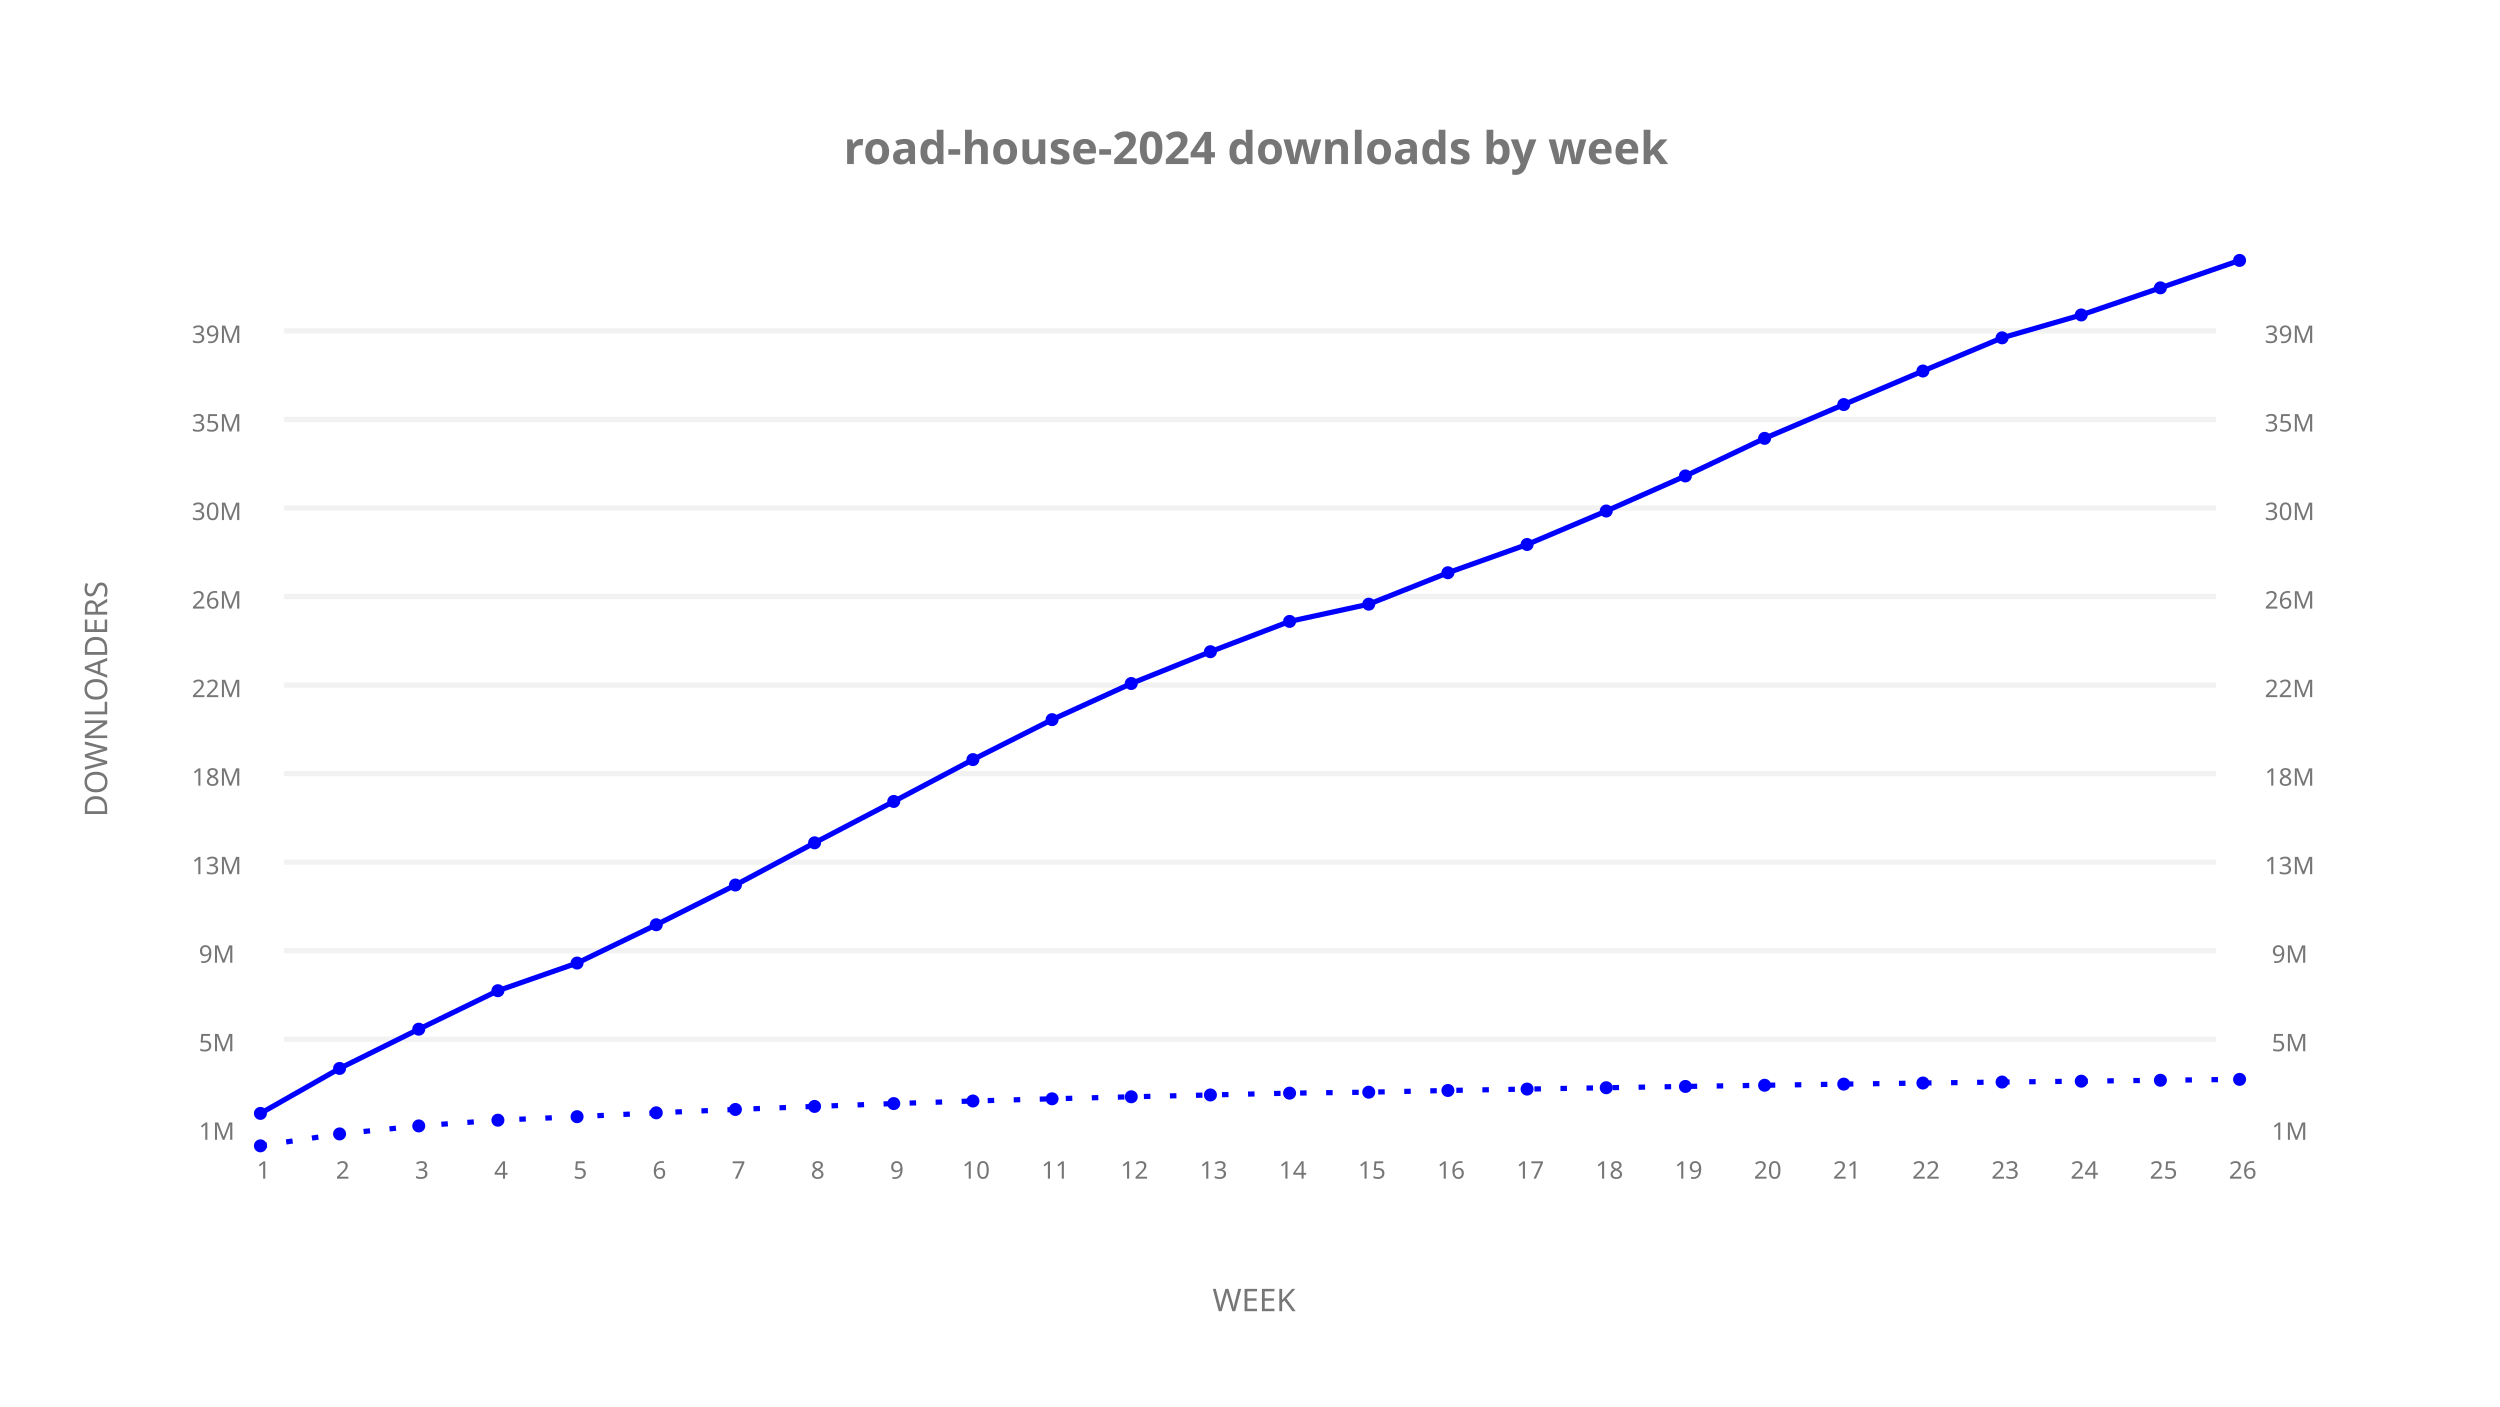
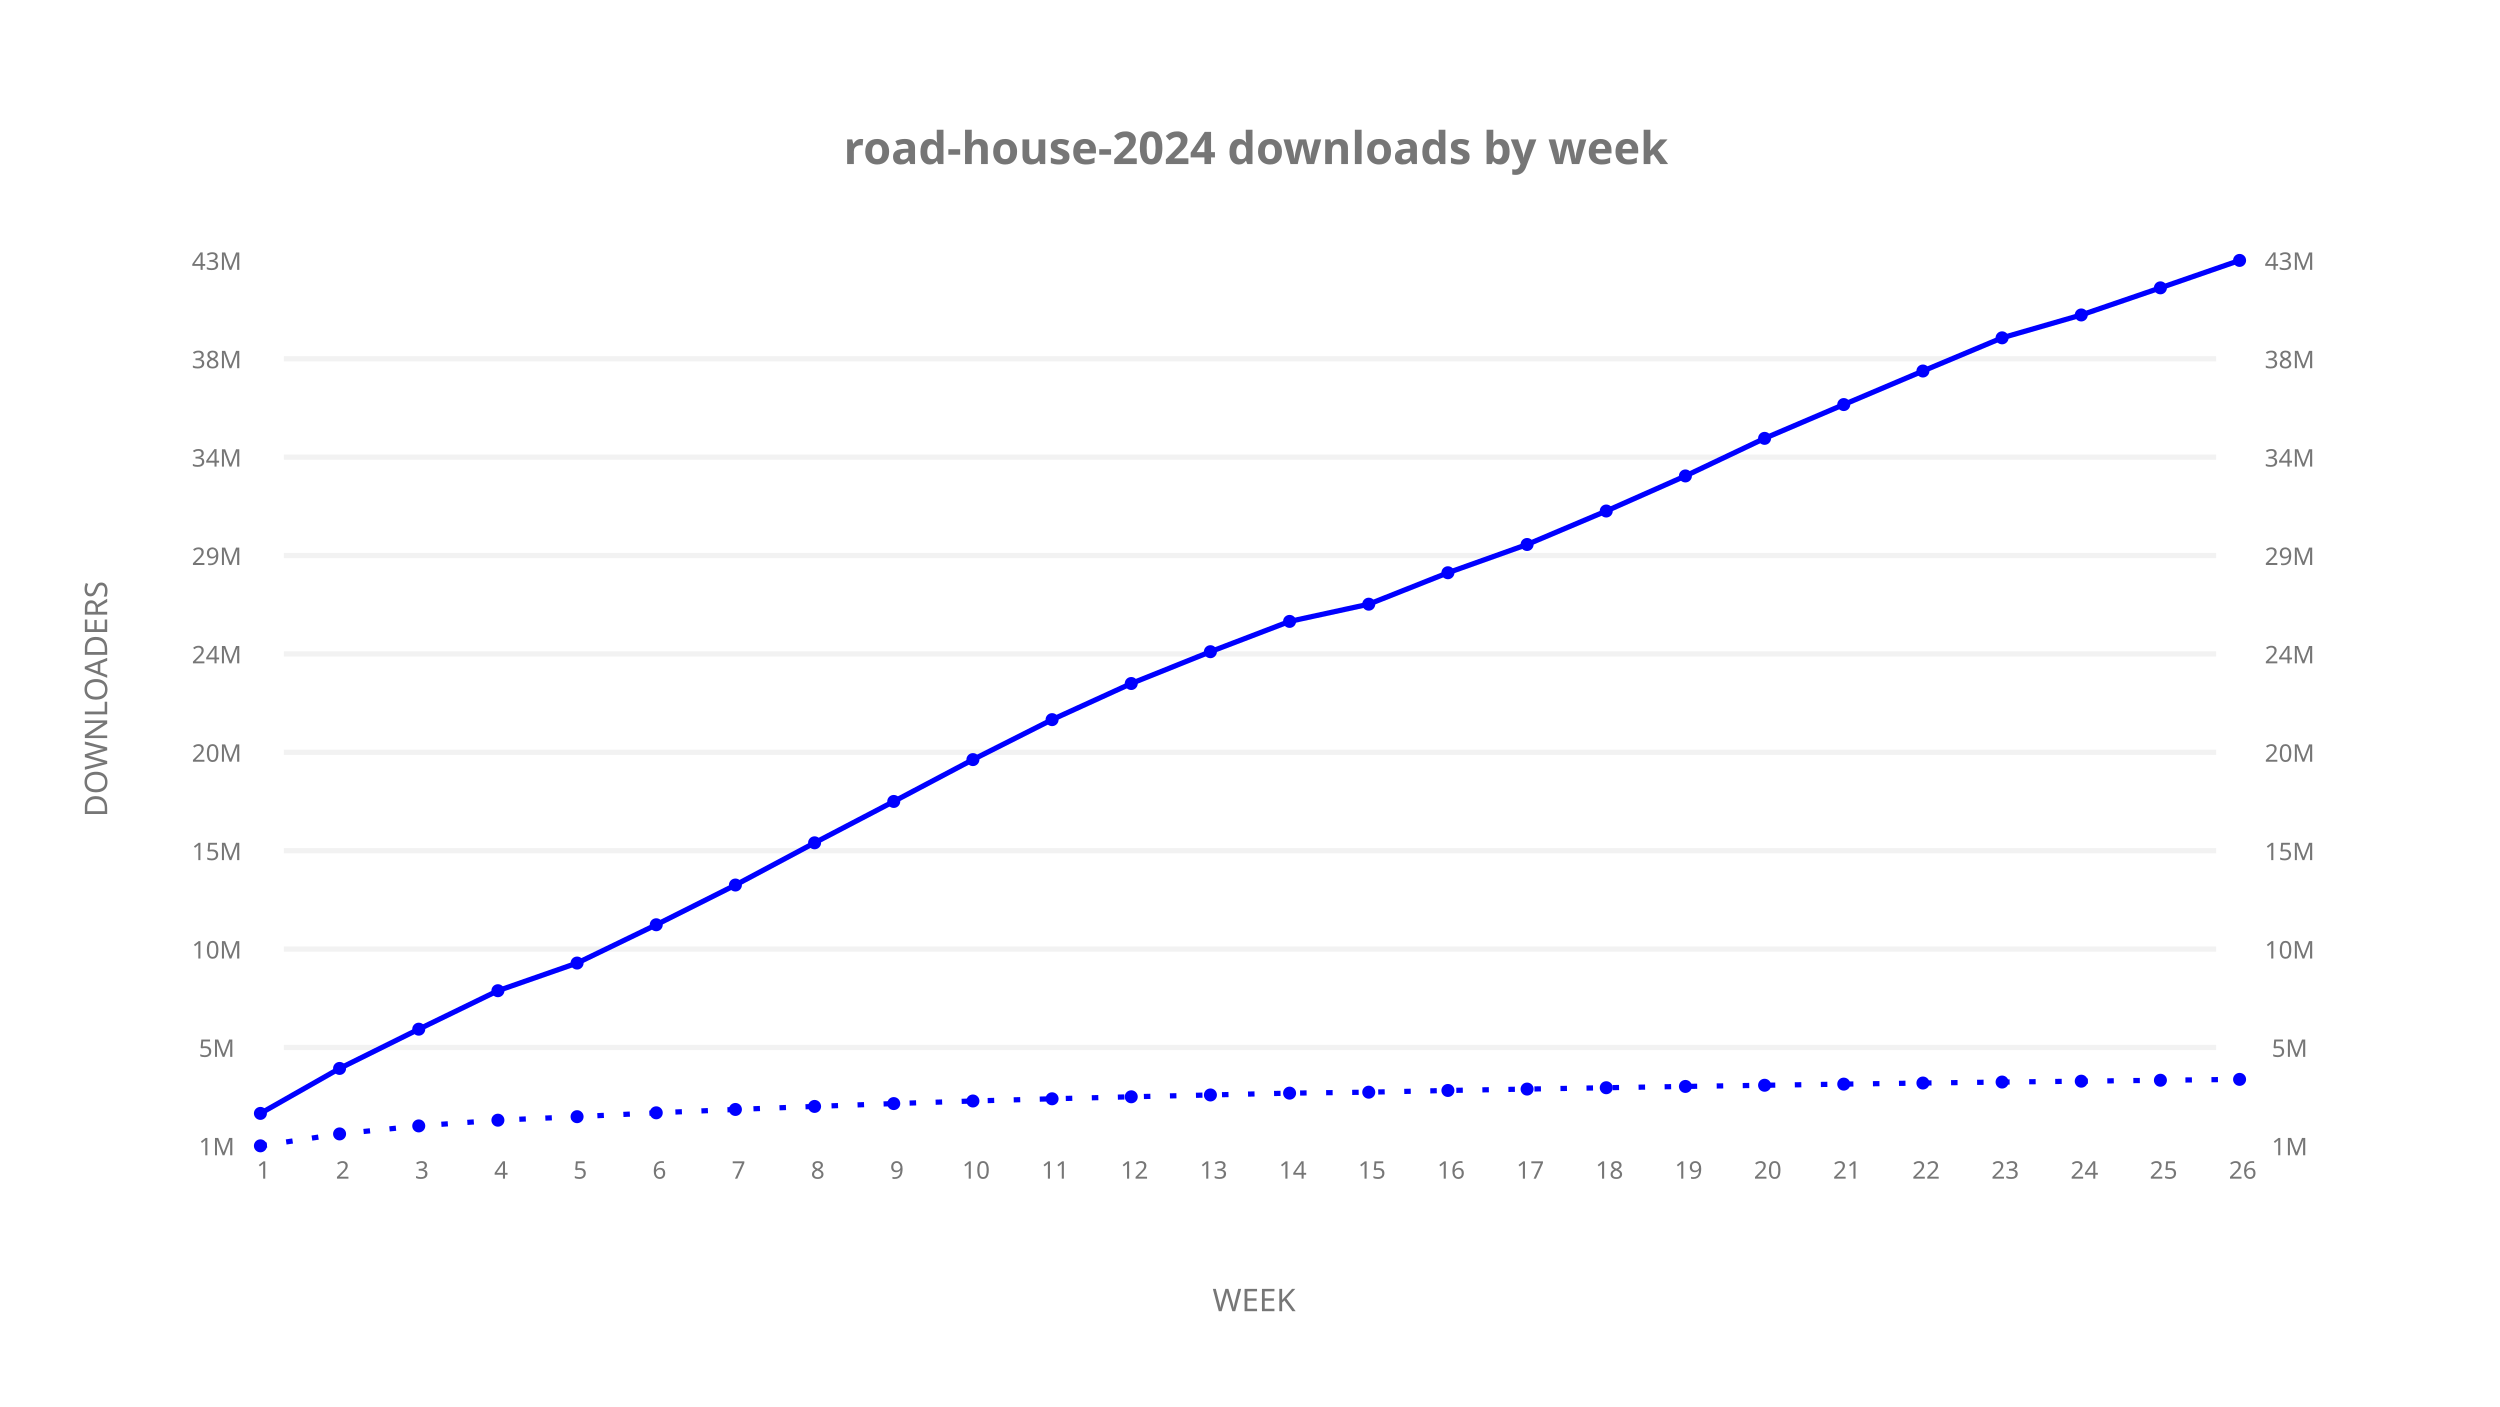
<svg xmlns="http://www.w3.org/2000/svg" xml:space="preserve" id="road-house-2024-downloads-by-week-road-house-2024-week" x="0px" y="0px" width="1920px" height="1080px" viewBox="0 0 1920 1080" enable-background="new 0 0 1920 1080" role="img">
  <g id="annotations">
    <text x="960" y="126" font-family="Atkinson Hyperlegible" font-size="26pt" text-anchor="middle" text-align="center" font-weight="600" font-style="normal" style="fill:rgb(118,118,118); fill-opacity:1; stroke:rgb(118,118,118); stroke-opacity:0; stroke-width:0.5"> road-house-2024 downloads by week</text>
    <g id="axes-lines">
      <text x="960" y="1007" font-family="Atkinson Hyperlegible" font-size="18pt" text-anchor="middle" text-align="center" font-weight="500" font-style="normal" style="fill:rgb(118,118,118); fill-opacity:1; stroke:rgb(118,118,118); stroke-opacity:0; stroke-width:0.5"> WEEK</text>
      <text x="73" y="540" font-family="Atkinson Hyperlegible" font-size="18pt" text-anchor="middle" text-align="center" dominant-baseline="central" font-weight="500" font-style="normal" style="fill:rgb(118,118,118); fill-opacity:1; stroke:rgb(118,118,118); stroke-opacity:0; stroke-width:0.5" transform="rotate(-90,73,540)"> DOWNLOADERS</text>
    </g>
    <g id="tic-y-label-lines">
-       <line x1="218" y1="798.145" x2="1702" y2="798.145" style="fill:rgb(0,0,255); fill-opacity:0; stroke:rgb(242,242,242); stroke-opacity:1; stroke-width:4" />
-       <line x1="218" y1="730.145" x2="1702" y2="730.145" style="fill:rgb(0,0,255); fill-opacity:0; stroke:rgb(242,242,242); stroke-opacity:1; stroke-width:4" />
-       <line x1="218" y1="662.145" x2="1702" y2="662.145" style="fill:rgb(0,0,255); fill-opacity:0; stroke:rgb(242,242,242); stroke-opacity:1; stroke-width:4" />
-       <line x1="218" y1="594.145" x2="1702" y2="594.145" style="fill:rgb(0,0,255); fill-opacity:0; stroke:rgb(242,242,242); stroke-opacity:1; stroke-width:4" />
-       <line x1="218" y1="526.145" x2="1702" y2="526.145" style="fill:rgb(0,0,255); fill-opacity:0; stroke:rgb(242,242,242); stroke-opacity:1; stroke-width:4" />
-       <line x1="218" y1="458.145" x2="1702" y2="458.145" style="fill:rgb(0,0,255); fill-opacity:0; stroke:rgb(242,242,242); stroke-opacity:1; stroke-width:4" />
-       <line x1="218" y1="390.145" x2="1702" y2="390.145" style="fill:rgb(0,0,255); fill-opacity:0; stroke:rgb(242,242,242); stroke-opacity:1; stroke-width:4" />
-       <line x1="218" y1="322.145" x2="1702" y2="322.145" style="fill:rgb(0,0,255); fill-opacity:0; stroke:rgb(242,242,242); stroke-opacity:1; stroke-width:4" />
-       <line x1="218" y1="254.145" x2="1702" y2="254.145" style="fill:rgb(0,0,255); fill-opacity:0; stroke:rgb(242,242,242); stroke-opacity:1; stroke-width:4" />
+       <line x1="218" y1="804.444" x2="1702" y2="804.444" style="fill:rgb(0,0,255); fill-opacity:0; stroke:rgb(242,242,242); stroke-opacity:1; stroke-width:4" />
+       <line x1="218" y1="728.889" x2="1702" y2="728.889" style="fill:rgb(0,0,255); fill-opacity:0; stroke:rgb(242,242,242); stroke-opacity:1; stroke-width:4" />
+       <line x1="218" y1="653.333" x2="1702" y2="653.333" style="fill:rgb(0,0,255); fill-opacity:0; stroke:rgb(242,242,242); stroke-opacity:1; stroke-width:4" />
+       <line x1="218" y1="577.778" x2="1702" y2="577.778" style="fill:rgb(0,0,255); fill-opacity:0; stroke:rgb(242,242,242); stroke-opacity:1; stroke-width:4" />
+       <line x1="218" y1="502.222" x2="1702" y2="502.222" style="fill:rgb(0,0,255); fill-opacity:0; stroke:rgb(242,242,242); stroke-opacity:1; stroke-width:4" />
+       <line x1="218" y1="426.667" x2="1702" y2="426.667" style="fill:rgb(0,0,255); fill-opacity:0; stroke:rgb(242,242,242); stroke-opacity:1; stroke-width:4" />
+       <line x1="218" y1="351.111" x2="1702" y2="351.111" style="fill:rgb(0,0,255); fill-opacity:0; stroke:rgb(242,242,242); stroke-opacity:1; stroke-width:4" />
+       <line x1="218" y1="275.556" x2="1702" y2="275.556" style="fill:rgb(0,0,255); fill-opacity:0; stroke:rgb(242,242,242); stroke-opacity:1; stroke-width:4" />
    </g>
    <g id="tic-x-labels">
      <text x="200" y="898" font-family="Atkinson Hyperlegible" font-size="14pt" text-anchor="middle" text-align="center" dominant-baseline="central" font-weight="400" font-style="normal" style="fill:rgb(118,118,118); fill-opacity:1; stroke:rgb(118,118,118); stroke-opacity:0; stroke-width:0.5"> 1</text>
      <text x="260.8" y="898" font-family="Atkinson Hyperlegible" font-size="14pt" text-anchor="middle" text-align="center" dominant-baseline="central" font-weight="400" font-style="normal" style="fill:rgb(118,118,118); fill-opacity:1; stroke:rgb(118,118,118); stroke-opacity:0; stroke-width:0.5"> 2</text>
      <text x="321.6" y="898" font-family="Atkinson Hyperlegible" font-size="14pt" text-anchor="middle" text-align="center" dominant-baseline="central" font-weight="400" font-style="normal" style="fill:rgb(118,118,118); fill-opacity:1; stroke:rgb(118,118,118); stroke-opacity:0; stroke-width:0.5"> 3</text>
      <text x="382.4" y="898" font-family="Atkinson Hyperlegible" font-size="14pt" text-anchor="middle" text-align="center" dominant-baseline="central" font-weight="400" font-style="normal" style="fill:rgb(118,118,118); fill-opacity:1; stroke:rgb(118,118,118); stroke-opacity:0; stroke-width:0.5"> 4</text>
      <text x="443.2" y="898" font-family="Atkinson Hyperlegible" font-size="14pt" text-anchor="middle" text-align="center" dominant-baseline="central" font-weight="400" font-style="normal" style="fill:rgb(118,118,118); fill-opacity:1; stroke:rgb(118,118,118); stroke-opacity:0; stroke-width:0.5"> 5</text>
      <text x="504" y="898" font-family="Atkinson Hyperlegible" font-size="14pt" text-anchor="middle" text-align="center" dominant-baseline="central" font-weight="400" font-style="normal" style="fill:rgb(118,118,118); fill-opacity:1; stroke:rgb(118,118,118); stroke-opacity:0; stroke-width:0.5"> 6</text>
      <text x="564.8" y="898" font-family="Atkinson Hyperlegible" font-size="14pt" text-anchor="middle" text-align="center" dominant-baseline="central" font-weight="400" font-style="normal" style="fill:rgb(118,118,118); fill-opacity:1; stroke:rgb(118,118,118); stroke-opacity:0; stroke-width:0.5"> 7</text>
      <text x="625.6" y="898" font-family="Atkinson Hyperlegible" font-size="14pt" text-anchor="middle" text-align="center" dominant-baseline="central" font-weight="400" font-style="normal" style="fill:rgb(118,118,118); fill-opacity:1; stroke:rgb(118,118,118); stroke-opacity:0; stroke-width:0.5"> 8</text>
      <text x="686.4" y="898" font-family="Atkinson Hyperlegible" font-size="14pt" text-anchor="middle" text-align="center" dominant-baseline="central" font-weight="400" font-style="normal" style="fill:rgb(118,118,118); fill-opacity:1; stroke:rgb(118,118,118); stroke-opacity:0; stroke-width:0.5"> 9</text>
      <text x="747.2" y="898" font-family="Atkinson Hyperlegible" font-size="14pt" text-anchor="middle" text-align="center" dominant-baseline="central" font-weight="400" font-style="normal" style="fill:rgb(118,118,118); fill-opacity:1; stroke:rgb(118,118,118); stroke-opacity:0; stroke-width:0.5"> 10</text>
      <text x="808" y="898" font-family="Atkinson Hyperlegible" font-size="14pt" text-anchor="middle" text-align="center" dominant-baseline="central" font-weight="400" font-style="normal" style="fill:rgb(118,118,118); fill-opacity:1; stroke:rgb(118,118,118); stroke-opacity:0; stroke-width:0.5"> 11</text>
      <text x="868.8" y="898" font-family="Atkinson Hyperlegible" font-size="14pt" text-anchor="middle" text-align="center" dominant-baseline="central" font-weight="400" font-style="normal" style="fill:rgb(118,118,118); fill-opacity:1; stroke:rgb(118,118,118); stroke-opacity:0; stroke-width:0.5"> 12</text>
      <text x="929.6" y="898" font-family="Atkinson Hyperlegible" font-size="14pt" text-anchor="middle" text-align="center" dominant-baseline="central" font-weight="400" font-style="normal" style="fill:rgb(118,118,118); fill-opacity:1; stroke:rgb(118,118,118); stroke-opacity:0; stroke-width:0.5"> 13</text>
      <text x="990.4" y="898" font-family="Atkinson Hyperlegible" font-size="14pt" text-anchor="middle" text-align="center" dominant-baseline="central" font-weight="400" font-style="normal" style="fill:rgb(118,118,118); fill-opacity:1; stroke:rgb(118,118,118); stroke-opacity:0; stroke-width:0.5"> 14</text>
      <text x="1051.2" y="898" font-family="Atkinson Hyperlegible" font-size="14pt" text-anchor="middle" text-align="center" dominant-baseline="central" font-weight="400" font-style="normal" style="fill:rgb(118,118,118); fill-opacity:1; stroke:rgb(118,118,118); stroke-opacity:0; stroke-width:0.5"> 15</text>
      <text x="1112" y="898" font-family="Atkinson Hyperlegible" font-size="14pt" text-anchor="middle" text-align="center" dominant-baseline="central" font-weight="400" font-style="normal" style="fill:rgb(118,118,118); fill-opacity:1; stroke:rgb(118,118,118); stroke-opacity:0; stroke-width:0.5"> 16</text>
      <text x="1172.8" y="898" font-family="Atkinson Hyperlegible" font-size="14pt" text-anchor="middle" text-align="center" dominant-baseline="central" font-weight="400" font-style="normal" style="fill:rgb(118,118,118); fill-opacity:1; stroke:rgb(118,118,118); stroke-opacity:0; stroke-width:0.5"> 17</text>
      <text x="1233.6" y="898" font-family="Atkinson Hyperlegible" font-size="14pt" text-anchor="middle" text-align="center" dominant-baseline="central" font-weight="400" font-style="normal" style="fill:rgb(118,118,118); fill-opacity:1; stroke:rgb(118,118,118); stroke-opacity:0; stroke-width:0.5"> 18</text>
      <text x="1294.4" y="898" font-family="Atkinson Hyperlegible" font-size="14pt" text-anchor="middle" text-align="center" dominant-baseline="central" font-weight="400" font-style="normal" style="fill:rgb(118,118,118); fill-opacity:1; stroke:rgb(118,118,118); stroke-opacity:0; stroke-width:0.5"> 19</text>
      <text x="1355.2" y="898" font-family="Atkinson Hyperlegible" font-size="14pt" text-anchor="middle" text-align="center" dominant-baseline="central" font-weight="400" font-style="normal" style="fill:rgb(118,118,118); fill-opacity:1; stroke:rgb(118,118,118); stroke-opacity:0; stroke-width:0.5"> 20</text>
      <text x="1416" y="898" font-family="Atkinson Hyperlegible" font-size="14pt" text-anchor="middle" text-align="center" dominant-baseline="central" font-weight="400" font-style="normal" style="fill:rgb(118,118,118); fill-opacity:1; stroke:rgb(118,118,118); stroke-opacity:0; stroke-width:0.5"> 21</text>
      <text x="1476.8" y="898" font-family="Atkinson Hyperlegible" font-size="14pt" text-anchor="middle" text-align="center" dominant-baseline="central" font-weight="400" font-style="normal" style="fill:rgb(118,118,118); fill-opacity:1; stroke:rgb(118,118,118); stroke-opacity:0; stroke-width:0.5"> 22</text>
      <text x="1537.6" y="898" font-family="Atkinson Hyperlegible" font-size="14pt" text-anchor="middle" text-align="center" dominant-baseline="central" font-weight="400" font-style="normal" style="fill:rgb(118,118,118); fill-opacity:1; stroke:rgb(118,118,118); stroke-opacity:0; stroke-width:0.5"> 23</text>
      <text x="1598.4" y="898" font-family="Atkinson Hyperlegible" font-size="14pt" text-anchor="middle" text-align="center" dominant-baseline="central" font-weight="400" font-style="normal" style="fill:rgb(118,118,118); fill-opacity:1; stroke:rgb(118,118,118); stroke-opacity:0; stroke-width:0.5"> 24</text>
      <text x="1659.2" y="898" font-family="Atkinson Hyperlegible" font-size="14pt" text-anchor="middle" text-align="center" dominant-baseline="central" font-weight="400" font-style="normal" style="fill:rgb(118,118,118); fill-opacity:1; stroke:rgb(118,118,118); stroke-opacity:0; stroke-width:0.5"> 25</text>
      <text x="1720" y="898" font-family="Atkinson Hyperlegible" font-size="14pt" text-anchor="middle" text-align="center" dominant-baseline="central" font-weight="400" font-style="normal" style="fill:rgb(118,118,118); fill-opacity:1; stroke:rgb(118,118,118); stroke-opacity:0; stroke-width:0.5"> 26</text>
    </g>
    <g id="tic-y-labels">
-       <text x="164" y="868.145" font-family="Atkinson Hyperlegible" font-size="14pt" text-anchor="middle" text-align="center" dominant-baseline="central" font-weight="400" font-style="normal" style="fill:rgb(118,118,118); fill-opacity:1; stroke:rgb(118,118,118); stroke-opacity:0; stroke-width:0.5"> 1M</text>
-       <text x="1756" y="868.145" font-family="Atkinson Hyperlegible" font-size="14pt" text-anchor="middle" text-align="center" dominant-baseline="central" font-weight="400" font-style="normal" style="fill:rgb(118,118,118); fill-opacity:1; stroke:rgb(118,118,118); stroke-opacity:0; stroke-width:0.5"> 1M</text>
-       <text x="164" y="800.145" font-family="Atkinson Hyperlegible" font-size="14pt" text-anchor="middle" text-align="center" dominant-baseline="central" font-weight="400" font-style="normal" style="fill:rgb(118,118,118); fill-opacity:1; stroke:rgb(118,118,118); stroke-opacity:0; stroke-width:0.5"> 5M</text>
-       <text x="1756" y="800.145" font-family="Atkinson Hyperlegible" font-size="14pt" text-anchor="middle" text-align="center" dominant-baseline="central" font-weight="400" font-style="normal" style="fill:rgb(118,118,118); fill-opacity:1; stroke:rgb(118,118,118); stroke-opacity:0; stroke-width:0.5"> 5M</text>
-       <text x="164" y="732.145" font-family="Atkinson Hyperlegible" font-size="14pt" text-anchor="middle" text-align="center" dominant-baseline="central" font-weight="400" font-style="normal" style="fill:rgb(118,118,118); fill-opacity:1; stroke:rgb(118,118,118); stroke-opacity:0; stroke-width:0.5"> 9M</text>
-       <text x="1756" y="732.145" font-family="Atkinson Hyperlegible" font-size="14pt" text-anchor="middle" text-align="center" dominant-baseline="central" font-weight="400" font-style="normal" style="fill:rgb(118,118,118); fill-opacity:1; stroke:rgb(118,118,118); stroke-opacity:0; stroke-width:0.5"> 9M</text>
-       <text x="164" y="664.145" font-family="Atkinson Hyperlegible" font-size="14pt" text-anchor="middle" text-align="center" dominant-baseline="central" font-weight="400" font-style="normal" style="fill:rgb(118,118,118); fill-opacity:1; stroke:rgb(118,118,118); stroke-opacity:0; stroke-width:0.5"> 13M</text>
-       <text x="1756" y="664.145" font-family="Atkinson Hyperlegible" font-size="14pt" text-anchor="middle" text-align="center" dominant-baseline="central" font-weight="400" font-style="normal" style="fill:rgb(118,118,118); fill-opacity:1; stroke:rgb(118,118,118); stroke-opacity:0; stroke-width:0.5"> 13M</text>
-       <text x="164" y="596.145" font-family="Atkinson Hyperlegible" font-size="14pt" text-anchor="middle" text-align="center" dominant-baseline="central" font-weight="400" font-style="normal" style="fill:rgb(118,118,118); fill-opacity:1; stroke:rgb(118,118,118); stroke-opacity:0; stroke-width:0.5"> 18M</text>
-       <text x="1756" y="596.145" font-family="Atkinson Hyperlegible" font-size="14pt" text-anchor="middle" text-align="center" dominant-baseline="central" font-weight="400" font-style="normal" style="fill:rgb(118,118,118); fill-opacity:1; stroke:rgb(118,118,118); stroke-opacity:0; stroke-width:0.5"> 18M</text>
-       <text x="164" y="528.145" font-family="Atkinson Hyperlegible" font-size="14pt" text-anchor="middle" text-align="center" dominant-baseline="central" font-weight="400" font-style="normal" style="fill:rgb(118,118,118); fill-opacity:1; stroke:rgb(118,118,118); stroke-opacity:0; stroke-width:0.5"> 22M</text>
-       <text x="1756" y="528.145" font-family="Atkinson Hyperlegible" font-size="14pt" text-anchor="middle" text-align="center" dominant-baseline="central" font-weight="400" font-style="normal" style="fill:rgb(118,118,118); fill-opacity:1; stroke:rgb(118,118,118); stroke-opacity:0; stroke-width:0.5"> 22M</text>
-       <text x="164" y="460.145" font-family="Atkinson Hyperlegible" font-size="14pt" text-anchor="middle" text-align="center" dominant-baseline="central" font-weight="400" font-style="normal" style="fill:rgb(118,118,118); fill-opacity:1; stroke:rgb(118,118,118); stroke-opacity:0; stroke-width:0.5"> 26M</text>
-       <text x="1756" y="460.145" font-family="Atkinson Hyperlegible" font-size="14pt" text-anchor="middle" text-align="center" dominant-baseline="central" font-weight="400" font-style="normal" style="fill:rgb(118,118,118); fill-opacity:1; stroke:rgb(118,118,118); stroke-opacity:0; stroke-width:0.5"> 26M</text>
-       <text x="164" y="392.145" font-family="Atkinson Hyperlegible" font-size="14pt" text-anchor="middle" text-align="center" dominant-baseline="central" font-weight="400" font-style="normal" style="fill:rgb(118,118,118); fill-opacity:1; stroke:rgb(118,118,118); stroke-opacity:0; stroke-width:0.5"> 30M</text>
-       <text x="1756" y="392.145" font-family="Atkinson Hyperlegible" font-size="14pt" text-anchor="middle" text-align="center" dominant-baseline="central" font-weight="400" font-style="normal" style="fill:rgb(118,118,118); fill-opacity:1; stroke:rgb(118,118,118); stroke-opacity:0; stroke-width:0.5"> 30M</text>
-       <text x="164" y="324.145" font-family="Atkinson Hyperlegible" font-size="14pt" text-anchor="middle" text-align="center" dominant-baseline="central" font-weight="400" font-style="normal" style="fill:rgb(118,118,118); fill-opacity:1; stroke:rgb(118,118,118); stroke-opacity:0; stroke-width:0.5"> 35M</text>
-       <text x="1756" y="324.145" font-family="Atkinson Hyperlegible" font-size="14pt" text-anchor="middle" text-align="center" dominant-baseline="central" font-weight="400" font-style="normal" style="fill:rgb(118,118,118); fill-opacity:1; stroke:rgb(118,118,118); stroke-opacity:0; stroke-width:0.5"> 35M</text>
-       <text x="164" y="256.145" font-family="Atkinson Hyperlegible" font-size="14pt" text-anchor="middle" text-align="center" dominant-baseline="central" font-weight="400" font-style="normal" style="fill:rgb(118,118,118); fill-opacity:1; stroke:rgb(118,118,118); stroke-opacity:0; stroke-width:0.5"> 39M</text>
-       <text x="1756" y="256.145" font-family="Atkinson Hyperlegible" font-size="14pt" text-anchor="middle" text-align="center" dominant-baseline="central" font-weight="400" font-style="normal" style="fill:rgb(118,118,118); fill-opacity:1; stroke:rgb(118,118,118); stroke-opacity:0; stroke-width:0.5"> 39M</text>
+       <text x="164" y="880" font-family="Atkinson Hyperlegible" font-size="14pt" text-anchor="middle" text-align="center" dominant-baseline="central" font-weight="400" font-style="normal" style="fill:rgb(118,118,118); fill-opacity:1; stroke:rgb(118,118,118); stroke-opacity:0; stroke-width:0.5"> 1M</text>
+       <text x="1756" y="880" font-family="Atkinson Hyperlegible" font-size="14pt" text-anchor="middle" text-align="center" dominant-baseline="central" font-weight="400" font-style="normal" style="fill:rgb(118,118,118); fill-opacity:1; stroke:rgb(118,118,118); stroke-opacity:0; stroke-width:0.5"> 1M</text>
+       <text x="164" y="804.444" font-family="Atkinson Hyperlegible" font-size="14pt" text-anchor="middle" text-align="center" dominant-baseline="central" font-weight="400" font-style="normal" style="fill:rgb(118,118,118); fill-opacity:1; stroke:rgb(118,118,118); stroke-opacity:0; stroke-width:0.5"> 5M</text>
+       <text x="1756" y="804.444" font-family="Atkinson Hyperlegible" font-size="14pt" text-anchor="middle" text-align="center" dominant-baseline="central" font-weight="400" font-style="normal" style="fill:rgb(118,118,118); fill-opacity:1; stroke:rgb(118,118,118); stroke-opacity:0; stroke-width:0.5"> 5M</text>
+       <text x="164" y="728.889" font-family="Atkinson Hyperlegible" font-size="14pt" text-anchor="middle" text-align="center" dominant-baseline="central" font-weight="400" font-style="normal" style="fill:rgb(118,118,118); fill-opacity:1; stroke:rgb(118,118,118); stroke-opacity:0; stroke-width:0.5"> 10M</text>
+       <text x="1756" y="728.889" font-family="Atkinson Hyperlegible" font-size="14pt" text-anchor="middle" text-align="center" dominant-baseline="central" font-weight="400" font-style="normal" style="fill:rgb(118,118,118); fill-opacity:1; stroke:rgb(118,118,118); stroke-opacity:0; stroke-width:0.5"> 10M</text>
+       <text x="164" y="653.333" font-family="Atkinson Hyperlegible" font-size="14pt" text-anchor="middle" text-align="center" dominant-baseline="central" font-weight="400" font-style="normal" style="fill:rgb(118,118,118); fill-opacity:1; stroke:rgb(118,118,118); stroke-opacity:0; stroke-width:0.5"> 15M</text>
+       <text x="1756" y="653.333" font-family="Atkinson Hyperlegible" font-size="14pt" text-anchor="middle" text-align="center" dominant-baseline="central" font-weight="400" font-style="normal" style="fill:rgb(118,118,118); fill-opacity:1; stroke:rgb(118,118,118); stroke-opacity:0; stroke-width:0.5"> 15M</text>
+       <text x="164" y="577.778" font-family="Atkinson Hyperlegible" font-size="14pt" text-anchor="middle" text-align="center" dominant-baseline="central" font-weight="400" font-style="normal" style="fill:rgb(118,118,118); fill-opacity:1; stroke:rgb(118,118,118); stroke-opacity:0; stroke-width:0.5"> 20M</text>
+       <text x="1756" y="577.778" font-family="Atkinson Hyperlegible" font-size="14pt" text-anchor="middle" text-align="center" dominant-baseline="central" font-weight="400" font-style="normal" style="fill:rgb(118,118,118); fill-opacity:1; stroke:rgb(118,118,118); stroke-opacity:0; stroke-width:0.5"> 20M</text>
+       <text x="164" y="502.222" font-family="Atkinson Hyperlegible" font-size="14pt" text-anchor="middle" text-align="center" dominant-baseline="central" font-weight="400" font-style="normal" style="fill:rgb(118,118,118); fill-opacity:1; stroke:rgb(118,118,118); stroke-opacity:0; stroke-width:0.5"> 24M</text>
+       <text x="1756" y="502.222" font-family="Atkinson Hyperlegible" font-size="14pt" text-anchor="middle" text-align="center" dominant-baseline="central" font-weight="400" font-style="normal" style="fill:rgb(118,118,118); fill-opacity:1; stroke:rgb(118,118,118); stroke-opacity:0; stroke-width:0.5"> 24M</text>
+       <text x="164" y="426.667" font-family="Atkinson Hyperlegible" font-size="14pt" text-anchor="middle" text-align="center" dominant-baseline="central" font-weight="400" font-style="normal" style="fill:rgb(118,118,118); fill-opacity:1; stroke:rgb(118,118,118); stroke-opacity:0; stroke-width:0.5"> 29M</text>
+       <text x="1756" y="426.667" font-family="Atkinson Hyperlegible" font-size="14pt" text-anchor="middle" text-align="center" dominant-baseline="central" font-weight="400" font-style="normal" style="fill:rgb(118,118,118); fill-opacity:1; stroke:rgb(118,118,118); stroke-opacity:0; stroke-width:0.5"> 29M</text>
+       <text x="164" y="351.111" font-family="Atkinson Hyperlegible" font-size="14pt" text-anchor="middle" text-align="center" dominant-baseline="central" font-weight="400" font-style="normal" style="fill:rgb(118,118,118); fill-opacity:1; stroke:rgb(118,118,118); stroke-opacity:0; stroke-width:0.5"> 34M</text>
+       <text x="1756" y="351.111" font-family="Atkinson Hyperlegible" font-size="14pt" text-anchor="middle" text-align="center" dominant-baseline="central" font-weight="400" font-style="normal" style="fill:rgb(118,118,118); fill-opacity:1; stroke:rgb(118,118,118); stroke-opacity:0; stroke-width:0.5"> 34M</text>
+       <text x="164" y="275.556" font-family="Atkinson Hyperlegible" font-size="14pt" text-anchor="middle" text-align="center" dominant-baseline="central" font-weight="400" font-style="normal" style="fill:rgb(118,118,118); fill-opacity:1; stroke:rgb(118,118,118); stroke-opacity:0; stroke-width:0.5"> 38M</text>
+       <text x="1756" y="275.556" font-family="Atkinson Hyperlegible" font-size="14pt" text-anchor="middle" text-align="center" dominant-baseline="central" font-weight="400" font-style="normal" style="fill:rgb(118,118,118); fill-opacity:1; stroke:rgb(118,118,118); stroke-opacity:0; stroke-width:0.5"> 38M</text>
+       <text x="164" y="200" font-family="Atkinson Hyperlegible" font-size="14pt" text-anchor="middle" text-align="center" dominant-baseline="central" font-weight="400" font-style="normal" style="fill:rgb(118,118,118); fill-opacity:1; stroke:rgb(118,118,118); stroke-opacity:0; stroke-width:0.5"> 43M</text>
+       <text x="1756" y="200" font-family="Atkinson Hyperlegible" font-size="14pt" text-anchor="middle" text-align="center" dominant-baseline="central" font-weight="400" font-style="normal" style="fill:rgb(118,118,118); fill-opacity:1; stroke:rgb(118,118,118); stroke-opacity:0; stroke-width:0.5"> 43M</text>
    </g>
  </g>
  <g id="polyline-road-house-2024 downloads by week">
    <polyline points="200,855.09 260.8,820.555 321.6,790.414 382.4,760.866 443.2,739.631 504,710.212 564.8,679.701 625.6,647.288 686.4,615.516 747.2,583.372 808,552.679 868.8,524.934 929.6,500.504 990.4,477.234 1051.2,464.016 1112,439.872 1172.8,418.173 1233.6,392.458 1294.4,365.527 1355.2,336.658 1416,310.704 1476.8,284.943 1537.6,259.456 1598.4,241.891 1659.2,221.064 1720,200 " style="fill:rgb(0,0,255); fill-opacity:0; stroke:rgb(0,0,255); stroke-opacity:1; stroke-width:4" />
  </g>
  <g id="markers-road-house-2024 downloads by week">
    <circle cx="200" cy="855.09" r="5" style="fill:rgb(0,0,255); fill-opacity:1; stroke:rgb(0,0,255); stroke-opacity:0; stroke-width:4">
</circle>
    <circle cx="260.8" cy="820.555" r="5" style="fill:rgb(0,0,255); fill-opacity:1; stroke:rgb(0,0,255); stroke-opacity:0; stroke-width:4">
</circle>
    <circle cx="321.6" cy="790.414" r="5" style="fill:rgb(0,0,255); fill-opacity:1; stroke:rgb(0,0,255); stroke-opacity:0; stroke-width:4">
</circle>
    <circle cx="382.4" cy="760.866" r="5" style="fill:rgb(0,0,255); fill-opacity:1; stroke:rgb(0,0,255); stroke-opacity:0; stroke-width:4">
</circle>
    <circle cx="443.2" cy="739.631" r="5" style="fill:rgb(0,0,255); fill-opacity:1; stroke:rgb(0,0,255); stroke-opacity:0; stroke-width:4">
</circle>
    <circle cx="504" cy="710.212" r="5" style="fill:rgb(0,0,255); fill-opacity:1; stroke:rgb(0,0,255); stroke-opacity:0; stroke-width:4">
</circle>
    <circle cx="564.8" cy="679.701" r="5" style="fill:rgb(0,0,255); fill-opacity:1; stroke:rgb(0,0,255); stroke-opacity:0; stroke-width:4">
</circle>
    <circle cx="625.6" cy="647.288" r="5" style="fill:rgb(0,0,255); fill-opacity:1; stroke:rgb(0,0,255); stroke-opacity:0; stroke-width:4">
</circle>
    <circle cx="686.4" cy="615.516" r="5" style="fill:rgb(0,0,255); fill-opacity:1; stroke:rgb(0,0,255); stroke-opacity:0; stroke-width:4">
</circle>
    <circle cx="747.2" cy="583.372" r="5" style="fill:rgb(0,0,255); fill-opacity:1; stroke:rgb(0,0,255); stroke-opacity:0; stroke-width:4">
</circle>
    <circle cx="808" cy="552.679" r="5" style="fill:rgb(0,0,255); fill-opacity:1; stroke:rgb(0,0,255); stroke-opacity:0; stroke-width:4">
</circle>
    <circle cx="868.8" cy="524.934" r="5" style="fill:rgb(0,0,255); fill-opacity:1; stroke:rgb(0,0,255); stroke-opacity:0; stroke-width:4">
</circle>
    <circle cx="929.6" cy="500.504" r="5" style="fill:rgb(0,0,255); fill-opacity:1; stroke:rgb(0,0,255); stroke-opacity:0; stroke-width:4">
</circle>
    <circle cx="990.4" cy="477.234" r="5" style="fill:rgb(0,0,255); fill-opacity:1; stroke:rgb(0,0,255); stroke-opacity:0; stroke-width:4">
</circle>
    <circle cx="1051.2" cy="464.016" r="5" style="fill:rgb(0,0,255); fill-opacity:1; stroke:rgb(0,0,255); stroke-opacity:0; stroke-width:4">
</circle>
    <circle cx="1112" cy="439.872" r="5" style="fill:rgb(0,0,255); fill-opacity:1; stroke:rgb(0,0,255); stroke-opacity:0; stroke-width:4">
</circle>
    <circle cx="1172.8" cy="418.173" r="5" style="fill:rgb(0,0,255); fill-opacity:1; stroke:rgb(0,0,255); stroke-opacity:0; stroke-width:4">
</circle>
    <circle cx="1233.6" cy="392.458" r="5" style="fill:rgb(0,0,255); fill-opacity:1; stroke:rgb(0,0,255); stroke-opacity:0; stroke-width:4">
</circle>
    <circle cx="1294.4" cy="365.527" r="5" style="fill:rgb(0,0,255); fill-opacity:1; stroke:rgb(0,0,255); stroke-opacity:0; stroke-width:4">
</circle>
    <circle cx="1355.2" cy="336.658" r="5" style="fill:rgb(0,0,255); fill-opacity:1; stroke:rgb(0,0,255); stroke-opacity:0; stroke-width:4">
</circle>
    <circle cx="1416" cy="310.704" r="5" style="fill:rgb(0,0,255); fill-opacity:1; stroke:rgb(0,0,255); stroke-opacity:0; stroke-width:4">
</circle>
    <circle cx="1476.8" cy="284.943" r="5" style="fill:rgb(0,0,255); fill-opacity:1; stroke:rgb(0,0,255); stroke-opacity:0; stroke-width:4">
</circle>
    <circle cx="1537.6" cy="259.456" r="5" style="fill:rgb(0,0,255); fill-opacity:1; stroke:rgb(0,0,255); stroke-opacity:0; stroke-width:4">
</circle>
    <circle cx="1598.4" cy="241.891" r="5" style="fill:rgb(0,0,255); fill-opacity:1; stroke:rgb(0,0,255); stroke-opacity:0; stroke-width:4">
</circle>
    <circle cx="1659.2" cy="221.064" r="5" style="fill:rgb(0,0,255); fill-opacity:1; stroke:rgb(0,0,255); stroke-opacity:0; stroke-width:4">
</circle>
    <circle cx="1720" cy="200" r="5" style="fill:rgb(0,0,255); fill-opacity:1; stroke:rgb(0,0,255); stroke-opacity:0; stroke-width:4">
</circle>
  </g>
  <g id="polyline-road-house-2024 downloads by week uploaders">
    <polyline points="200,880 260.8,870.851 321.6,864.705 382.4,860.307 443.2,857.609 504,854.646 564.8,852.064 625.6,849.738 686.4,847.554 747.2,845.566 808,843.873 868.8,842.333 929.6,840.934 990.4,839.535 1051.2,838.799 1112,837.482 1172.8,836.41 1233.6,835.374 1294.4,834.384 1355.2,833.483 1416,832.607 1476.8,831.77 1537.6,831.014 1598.4,830.35 1659.2,829.639 1720,828.964 " stroke-dasharray="5 15" style="fill:rgb(0,0,255); fill-opacity:0; stroke:rgb(0,0,255); stroke-opacity:1; stroke-width:4" />
  </g>
  <g id="markers-road-house-2024 downloads by week uploaders">
    <circle cx="200" cy="880" r="5" style="fill:rgb(0,0,255); fill-opacity:1; stroke:rgb(0,0,255); stroke-opacity:0; stroke-width:4">
</circle>
    <circle cx="260.8" cy="870.851" r="5" style="fill:rgb(0,0,255); fill-opacity:1; stroke:rgb(0,0,255); stroke-opacity:0; stroke-width:4">
</circle>
    <circle cx="321.6" cy="864.705" r="5" style="fill:rgb(0,0,255); fill-opacity:1; stroke:rgb(0,0,255); stroke-opacity:0; stroke-width:4">
</circle>
    <circle cx="382.4" cy="860.307" r="5" style="fill:rgb(0,0,255); fill-opacity:1; stroke:rgb(0,0,255); stroke-opacity:0; stroke-width:4">
</circle>
    <circle cx="443.2" cy="857.609" r="5" style="fill:rgb(0,0,255); fill-opacity:1; stroke:rgb(0,0,255); stroke-opacity:0; stroke-width:4">
</circle>
    <circle cx="504" cy="854.646" r="5" style="fill:rgb(0,0,255); fill-opacity:1; stroke:rgb(0,0,255); stroke-opacity:0; stroke-width:4">
</circle>
    <circle cx="564.8" cy="852.064" r="5" style="fill:rgb(0,0,255); fill-opacity:1; stroke:rgb(0,0,255); stroke-opacity:0; stroke-width:4">
</circle>
    <circle cx="625.6" cy="849.738" r="5" style="fill:rgb(0,0,255); fill-opacity:1; stroke:rgb(0,0,255); stroke-opacity:0; stroke-width:4">
</circle>
    <circle cx="686.4" cy="847.554" r="5" style="fill:rgb(0,0,255); fill-opacity:1; stroke:rgb(0,0,255); stroke-opacity:0; stroke-width:4">
</circle>
    <circle cx="747.2" cy="845.566" r="5" style="fill:rgb(0,0,255); fill-opacity:1; stroke:rgb(0,0,255); stroke-opacity:0; stroke-width:4">
</circle>
    <circle cx="808" cy="843.873" r="5" style="fill:rgb(0,0,255); fill-opacity:1; stroke:rgb(0,0,255); stroke-opacity:0; stroke-width:4">
</circle>
    <circle cx="868.8" cy="842.333" r="5" style="fill:rgb(0,0,255); fill-opacity:1; stroke:rgb(0,0,255); stroke-opacity:0; stroke-width:4">
</circle>
    <circle cx="929.6" cy="840.934" r="5" style="fill:rgb(0,0,255); fill-opacity:1; stroke:rgb(0,0,255); stroke-opacity:0; stroke-width:4">
</circle>
    <circle cx="990.4" cy="839.535" r="5" style="fill:rgb(0,0,255); fill-opacity:1; stroke:rgb(0,0,255); stroke-opacity:0; stroke-width:4">
</circle>
    <circle cx="1051.2" cy="838.799" r="5" style="fill:rgb(0,0,255); fill-opacity:1; stroke:rgb(0,0,255); stroke-opacity:0; stroke-width:4">
</circle>
    <circle cx="1112" cy="837.482" r="5" style="fill:rgb(0,0,255); fill-opacity:1; stroke:rgb(0,0,255); stroke-opacity:0; stroke-width:4">
</circle>
    <circle cx="1172.8" cy="836.41" r="5" style="fill:rgb(0,0,255); fill-opacity:1; stroke:rgb(0,0,255); stroke-opacity:0; stroke-width:4">
</circle>
    <circle cx="1233.6" cy="835.374" r="5" style="fill:rgb(0,0,255); fill-opacity:1; stroke:rgb(0,0,255); stroke-opacity:0; stroke-width:4">
</circle>
    <circle cx="1294.4" cy="834.384" r="5" style="fill:rgb(0,0,255); fill-opacity:1; stroke:rgb(0,0,255); stroke-opacity:0; stroke-width:4">
</circle>
    <circle cx="1355.2" cy="833.483" r="5" style="fill:rgb(0,0,255); fill-opacity:1; stroke:rgb(0,0,255); stroke-opacity:0; stroke-width:4">
</circle>
    <circle cx="1416" cy="832.607" r="5" style="fill:rgb(0,0,255); fill-opacity:1; stroke:rgb(0,0,255); stroke-opacity:0; stroke-width:4">
</circle>
    <circle cx="1476.8" cy="831.77" r="5" style="fill:rgb(0,0,255); fill-opacity:1; stroke:rgb(0,0,255); stroke-opacity:0; stroke-width:4">
</circle>
    <circle cx="1537.6" cy="831.014" r="5" style="fill:rgb(0,0,255); fill-opacity:1; stroke:rgb(0,0,255); stroke-opacity:0; stroke-width:4">
</circle>
    <circle cx="1598.4" cy="830.35" r="5" style="fill:rgb(0,0,255); fill-opacity:1; stroke:rgb(0,0,255); stroke-opacity:0; stroke-width:4">
</circle>
    <circle cx="1659.2" cy="829.639" r="5" style="fill:rgb(0,0,255); fill-opacity:1; stroke:rgb(0,0,255); stroke-opacity:0; stroke-width:4">
</circle>
    <circle cx="1720" cy="828.964" r="5" style="fill:rgb(0,0,255); fill-opacity:1; stroke:rgb(0,0,255); stroke-opacity:0; stroke-width:4">
</circle>
  </g>
</svg>
